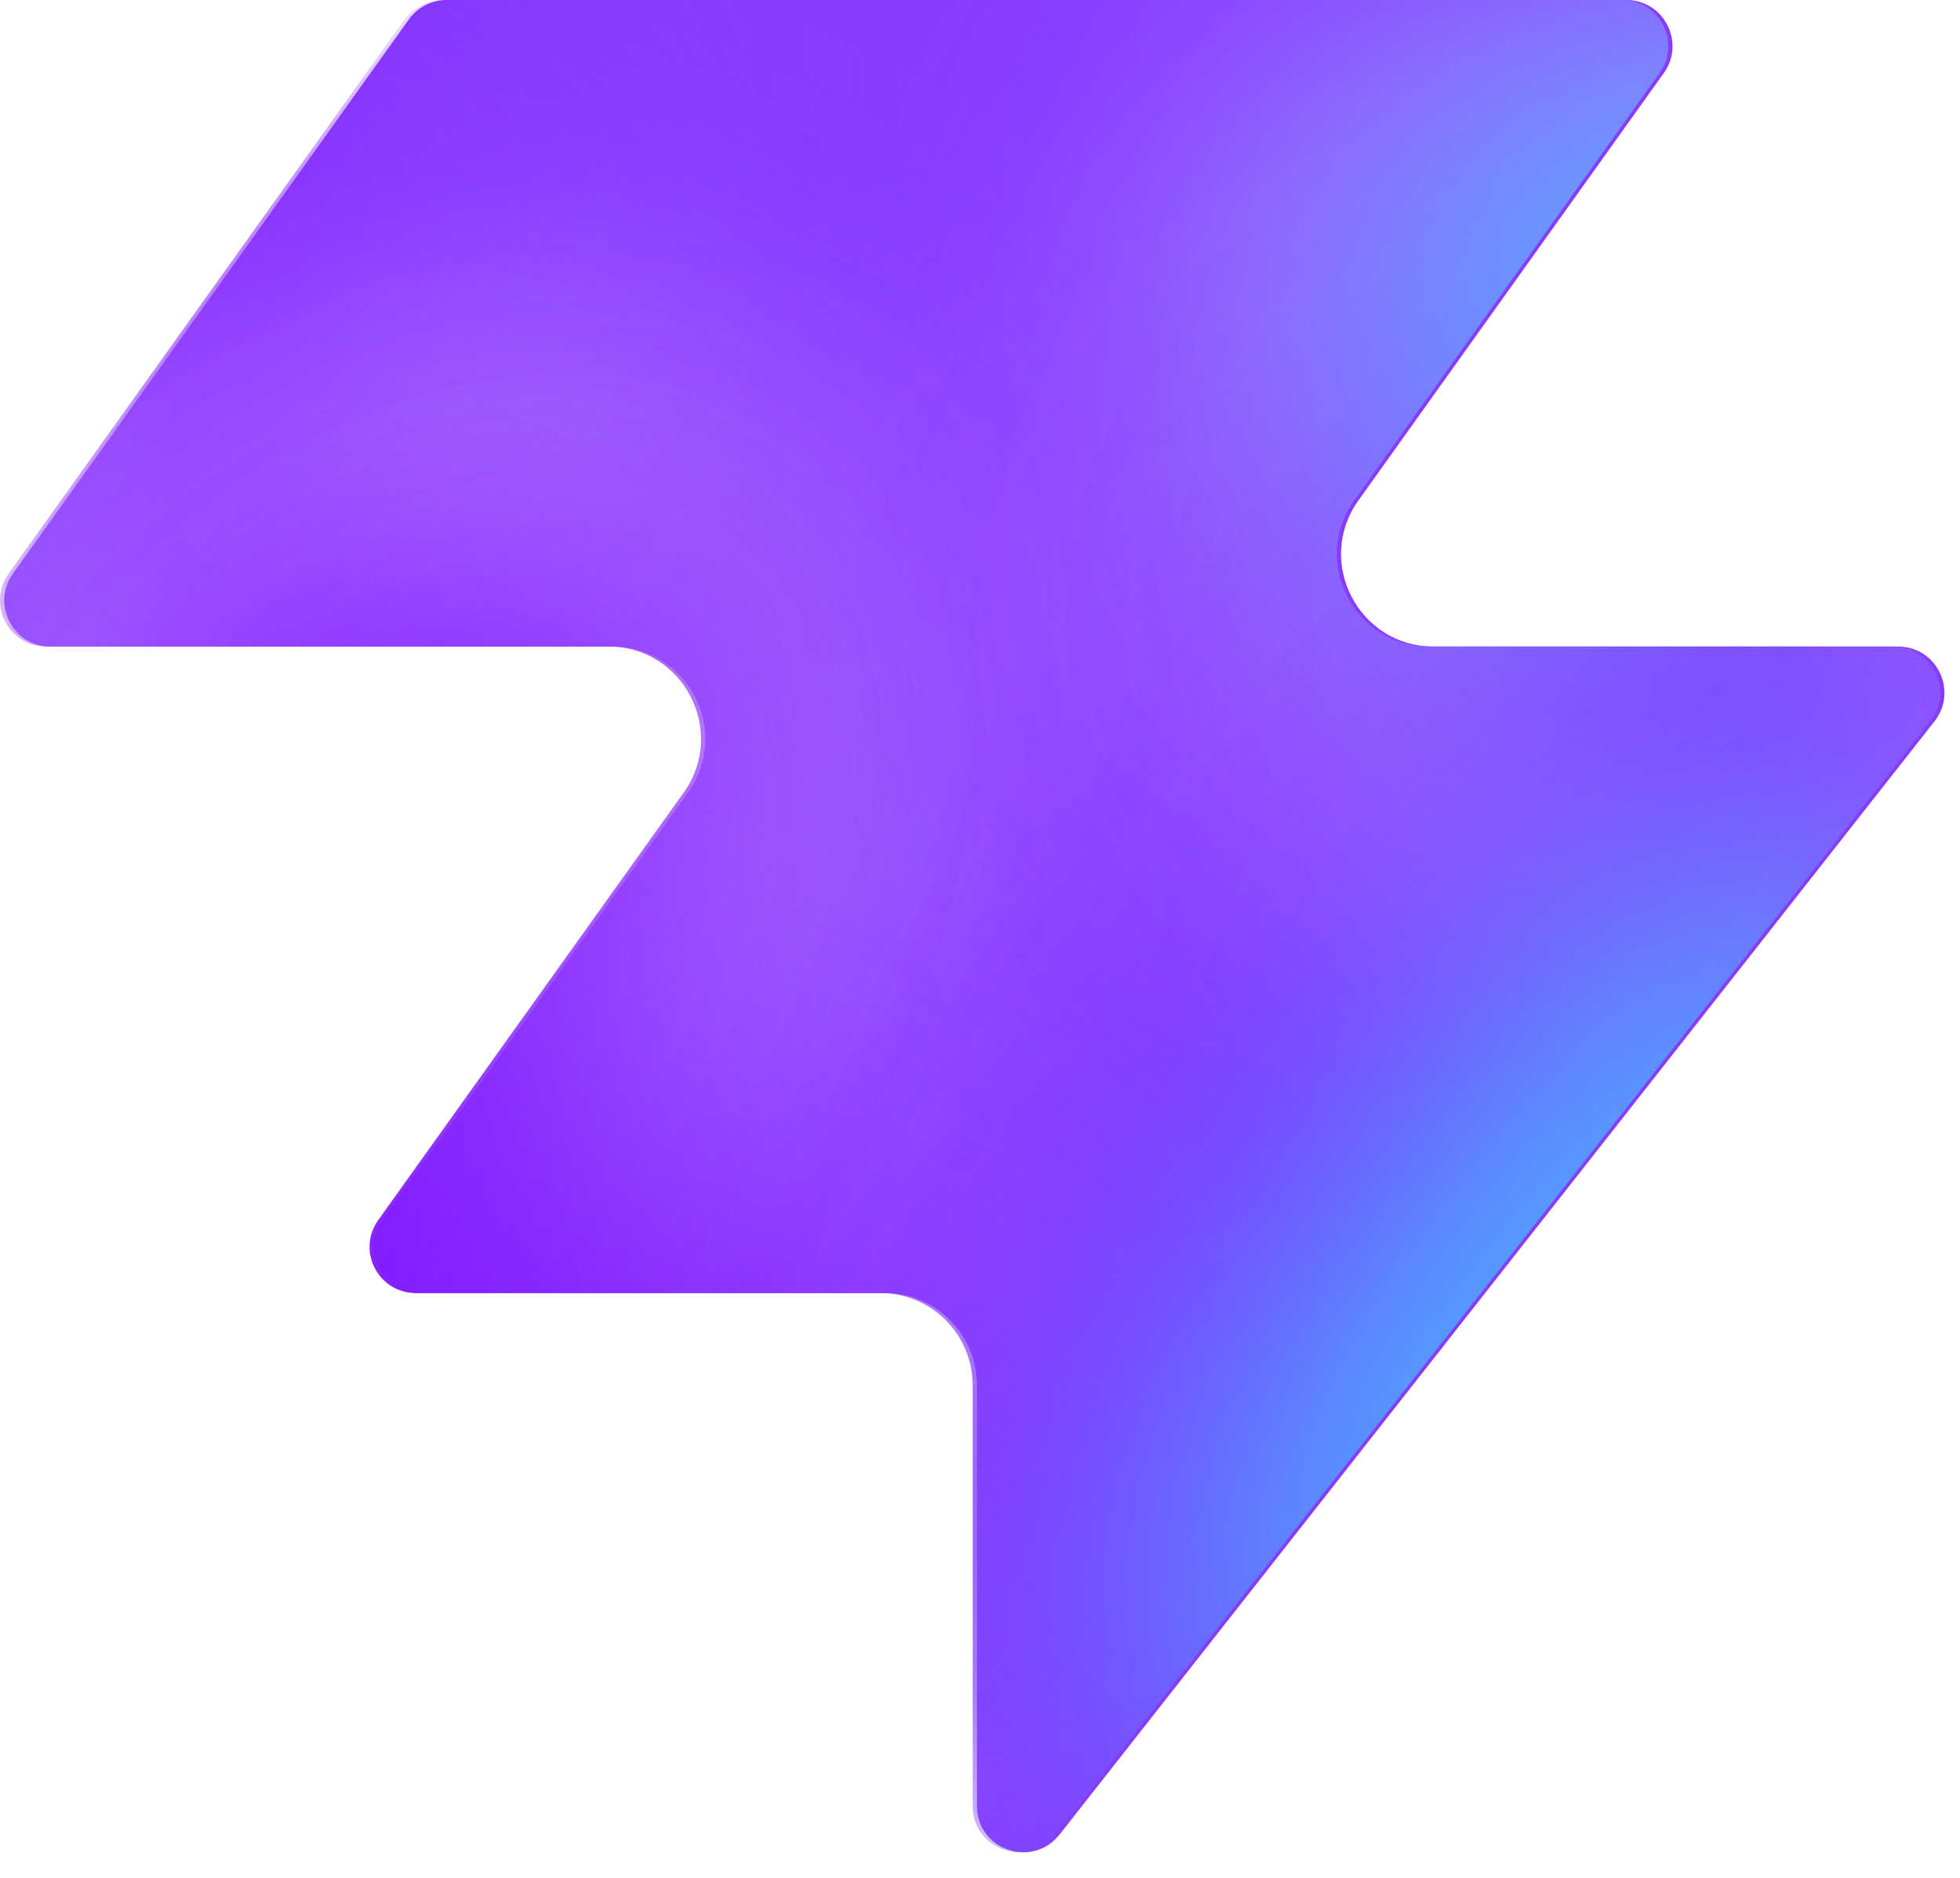
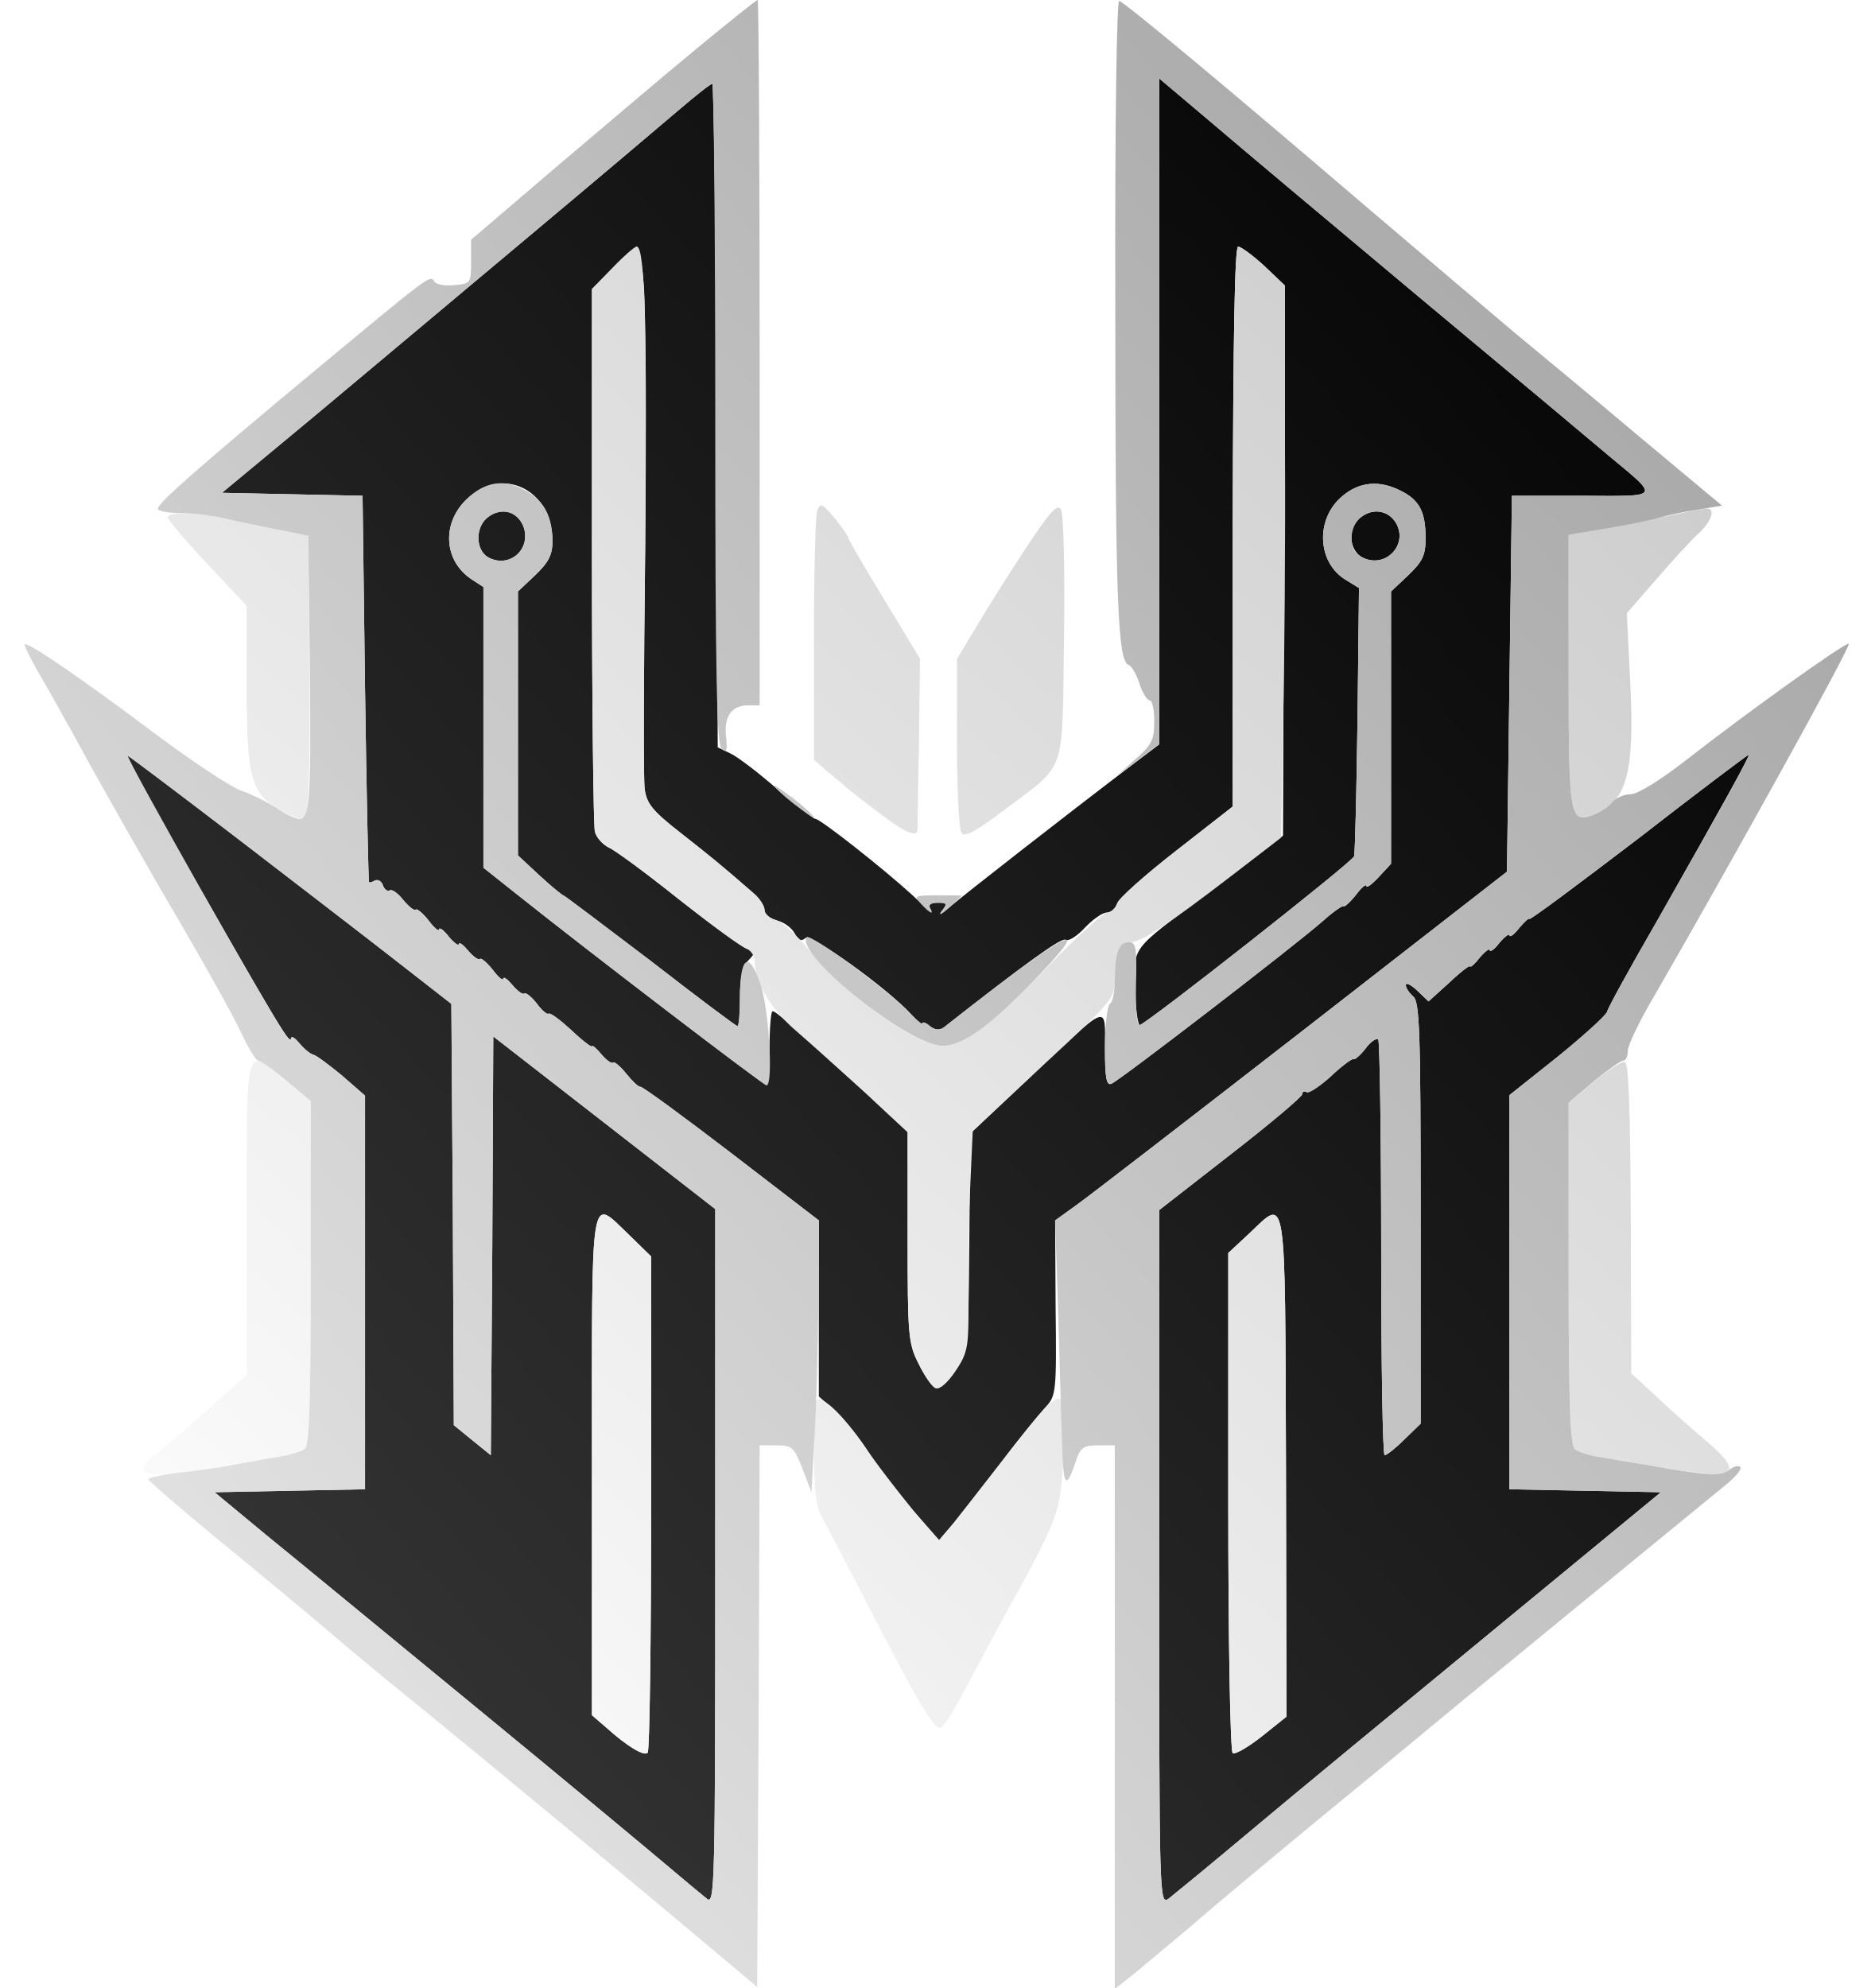
- <svg xmlns="http://www.w3.org/2000/svg" width="48" height="46" fill="none" viewBox="0 0 48 46">
-   <path fill="#863bff" d="M25.946 44.938c-.664.845-2.021.375-2.021-.698V33.937a2.26 2.26 0 0 0-2.262-2.262H10.287c-.92 0-1.456-1.04-.92-1.788l7.48-10.471c1.07-1.497 0-3.578-1.842-3.578H1.237c-.92 0-1.456-1.04-.92-1.788L10.013.474c.214-.297.556-.474.92-.474h28.894c.92 0 1.456 1.04.92 1.788l-7.48 10.471c-1.07 1.498 0 3.579 1.842 3.579h11.377c.943 0 1.473 1.088.89 1.83L25.947 44.94z" style="fill:#863bff;fill:color(display-p3 .525 .23 1);fill-opacity:1" />
-   <mask id="a" width="48" height="46" x="0" y="0" maskUnits="userSpaceOnUse" style="mask-type:alpha">
-     <path fill="#000" d="M25.842 44.938c-.664.844-2.021.375-2.021-.698V33.937a2.26 2.26 0 0 0-2.262-2.262H10.183c-.92 0-1.456-1.04-.92-1.788l7.48-10.471c1.07-1.498 0-3.579-1.842-3.579H1.133c-.92 0-1.456-1.04-.92-1.787L9.91.473c.214-.297.556-.474.92-.474h28.894c.92 0 1.456 1.04.92 1.788l-7.48 10.471c-1.07 1.498 0 3.578 1.842 3.578h11.377c.943 0 1.473 1.088.89 1.832L25.843 44.94z" style="fill:#000;fill-opacity:1" />
-   </mask>
-   <g mask="url(#a)">
-     <g filter="url(#b)">
-       <ellipse cx="5.508" cy="14.704" fill="#ede6ff" rx="5.508" ry="14.704" style="fill:#ede6ff;fill:color(display-p3 .927 .903 1);fill-opacity:1" transform="matrix(.00324 1 1 -.00324 -4.47 31.516)" />
+ <svg xmlns="http://www.w3.org/2000/svg" width="380" height="403" viewBox="0 0 380 403">
+   <defs>
+     <linearGradient id="baseGradBW" x1="0%" x2="100%" y1="0%" y2="100%">
+       <stop offset="0%" stop-color="#3a3a3a" />
+       <stop offset="100%" />
+     </linearGradient>
+     <linearGradient id="accentGradBW" x1="0%" x2="100%" y1="0%" y2="100%">
+       <stop offset="0%" stop-color="#fff" />
+       <stop offset="100%" stop-color="#c9c9c9" />
+     </linearGradient>
+     <linearGradient id="highlightGradBW" x1="0%" x2="100%" y1="0%" y2="100%">
+       <stop offset="0%" stop-color="#ededed" />
+       <stop offset="100%" stop-color="#9e9e9e" />
+     </linearGradient>
+   </defs>
+   <g id="emblem" stroke="none" transform="matrix(.1 0 0 -.1 0 403)">
+     <g id="base-layer" fill="url(#baseGradBW)">
+       <path d="M2350 3196v-675l-62-47c-125-95-334-258-363-283-16-14-23-18-16-8 12 15 11 17-8 17q-22.5 0-15-12c4-7-13 5-37 28-58 53-186 154-196 154-4 0-39 27-78 61-38 33-81 66-95 72l-25 12-3 673c-1 369-5 672-8 672-4 0-34-24-68-53s-171-145-306-258-329-276-432-362l-188-156 143-3 142-3 5-390c3-214 7-391 8-393s7 0 12 3c6 3 13-1 16-9 3-9 10-14 14-11 5 3 17-6 28-20 11-13 22-22 25-19 2 3 14-7 26-22 11-15 21-23 21-18 1 5 10-2 20-15 11-13 20-19 20-15 1 5 9-1 19-13s21-20 24-17c2 3 14-7 26-22 11-15 21-23 21-18 1 5 9-1 19-13s21-20 24-17c2 3 14-6 25-20 10-14 21-23 24-21 3 3 23-12 46-33 23-22 42-36 42-33 1 3 9-4 19-16s21-20 24-17c2 3 15-8 27-23s25-27 28-26c4 1 87-60 185-135l177-136v-357l29-25c16-13 46-49 66-79 20-31 62-85 92-122l56-66 29 34c15 19 59 75 97 124 38 50 79 100 91 113 21 22 22 32 20 201l-1 177 43 31c24 17 230 176 458 353l415 323 5 381 5 381h142c161-1 158-5 57 79-33 28-206 173-385 322-178 149-370 310-426 358l-103 87zm-1045 257c4-42 5-282 3-532-3-251-4-472-1-491 4-29 16-44 71-87 61-48 80-63 150-124 12-10 22-26 22-34s11-17 25-21c14-3 30-15 36-26 7-14 14-17 21-10 11 11 168-102 216-155 12-13 22-21 22-17 0 3 7 1 15-6 10-8 19-9 28-3 164 129 239 183 247 178 6-4 23 7 39 24s36 31 44 31c9 0 18 8 22 19 3 10 57 58 120 107l114 89v568c1 385 4 567 11 567 6 0 30-18 53-39l42-40-2-557-2-558-32-25c-18-14-74-56-124-94-155-116-146-104-144-192 1-41 6-74 10-73 18 6 431 331 434 342 2 6 5 131 7 278l3 266-26 16c-59 35-63 124-8 170 35 30 76 33 119 11 38-19 50-43 50-96 0-35-6-47-35-75l-35-33v-552l-25-27c-14-15-25-23-25-18s-10-3-21-18c-12-15-23-25-25-23s-21-11-41-29c-54-48-414-325-430-331-10-4-13 12-13 71 0 92 12 97-155-61l-118-111-2-221c-2-220-2-220-28-260-16-24-32-38-40-35-7 2-23 25-35 50-21 41-22 59-22 257v212l-87 81c-161 147-180 164-187 164-3 0-6-34-6-75s-3-75-6-75c-6 0-358 269-506 387l-68 54v569l-23 15c-57 37-62 112-13 161 72 72 176 23 176-83 0-28-8-43-35-69l-35-33v-535l44-41c24-22 46-40 48-40s81-60 176-132c94-73 174-133 177-133s5 26 5 57c0 38 5 62 16 75 16 16 15 18-2 25-11 3-73 49-139 101-65 52-129 99-141 104-12 6-25 20-28 32-3 11-6 264-6 561v539l42 43c23 24 45 43 49 43s11-35 14-77m-314-470c-28-19-28-68-1-83 43-23 88 17 71 63-12 30-43 39-70 20m1770 0c-30-20-28-70 3-84 45-21 90 26 67 69-14 26-45 33-70 15M405 2230c160-280 185-321 185-305 1 6 8 1 18-11 9-11 22-21 27-22 6-1 31-20 58-42l47-41v-798l-152-3-153-3 105-87c58-47 251-206 430-353s352-291 385-319 68-57 78-65c16-13 17 22 17 692v706l-225 175-225 175-2-425-3-424-37 30-38 31-2 427-3 427-100 78c-169 132-548 422-556 425-5 2 61-119 146-268m870-703 45-44V983c0-275-3-503-7-506-7-8-42 13-84 51l-29 25v509c0 571-5 541 75 465m2046 803c-122-93-221-167-221-163 0 3-9-5-20-18-10-13-19-20-20-15 0 4-9-2-20-15-10-13-19-20-20-15 0 4-9-2-20-15-10-13-19-21-20-18 0 3-19-11-42-33l-42-38-23 22c-13 12-23 17-23 11s7-16 15-23c13-11 15-72 15-439v-427l-33-32c-18-18-36-32-40-32s-7 188-7 418-3 422-6 425c-4 3-16-5-26-19-11-14-22-23-24-21s-23-13-45-34c-23-21-46-36-50-33-5 3-9 1-9-4s-65-60-145-122l-145-113V872c0-690 0-704 19-691 10 8 86 70 168 139s303 251 490 405l340 280-153 3-154 3v799l98 78c53 43 98 84 100 91 1 7 48 92 104 189 131 231 187 332 183 332-2 0-103-76-224-170m-714-1273 1-507-50-40c-28-22-54-37-59-34s-9 228-9 510v504l43 40c76 72 72 97 74-473" />
    </g>
-     <g filter="url(#c)">
-       <ellipse cx="10.399" cy="29.851" fill="#ede6ff" rx="10.399" ry="29.851" style="fill:#ede6ff;fill:color(display-p3 .927 .903 1);fill-opacity:1" transform="matrix(.00324 1 1 -.00324 -39.328 7.883)" />
+     <g id="accent-layer" fill="url(#accentGradBW)">
+       <path d="m1242 3487-42-43v-539c0-297 3-550 6-561 3-12 16-26 28-32 12-5 76-52 141-104 66-52 128-97 138-101 9-3 17-15 17-26 0-42 33-97 83-140 29-25 91-81 140-125l87-81v-212c0-198 1-216 22-257 12-25 28-48 35-50 8-3 24 12 40 35 26 39 27 47 26 153-1 61 1 161 4 223l5 111 144 134c141 130 144 134 144 175 0 55 8 73 31 73s76 35 210 138l96 74 4 226c3 125 5 377 4 560v333l-42 40c-23 21-47 39-53 39-7 0-10-182-11-567v-568l-114-89c-63-49-117-97-120-107-4-11-13-19-21-19-7 0-67-54-131-121-110-112-160-149-202-149-53 0-200 105-271 194-24 30-54 57-67 61-13 3-23 12-23 20s-10 24-22 34c-70 61-89 76-150 124-55 43-67 58-71 87-3 19-2 240 1 491 4 429 0 609-17 609-4 0-26-19-49-43m415-491c-4-10-7-128-7-262v-244l26-23c15-12 32-26 38-32 6-5 36-29 67-52 53-41 79-52 79-35 0 4 1 84 3 177l2 170-72 119c-40 65-73 122-73 125 0 4-13 22-28 41-25 29-29 31-35 16m426-72c-32-49-78-121-101-160l-42-70v-170c0-93 4-175 9-182 6-10 27 1 87 46 128 97 117 66 121 348 2 135-1 253-6 261-7 13-22-4-68-73m1322 65c-104-21-143-29-182-35l-43-7v-277c0-300 2-310 51-291 67 25 83 84 74 266l-7 142 60 69c33 38 71 80 86 93 27 26 35 52 14 50-7-1-31-5-53-10m-3065-8c0-4 36-47 80-94l80-85v-164c0-188 9-219 73-253 33-17 39-18 47-5 6 9 9 125 7 289l-2 275-65 13c-36 7-84 17-108 23-52 12-112 13-112 1m160-1419v-319l-86-77c-47-42-95-83-105-89-10-7-19-18-19-26 0-15 67-12 175 8 28 5 70 13 95 17s51 11 58 17c9 7 12 91 12 357v348l-49 41c-85 71-81 85-81-277m2732 276-52-43v-346c0-265 3-349 13-357 6-5 30-13 52-16 22-4 65-11 95-16 179-32 203-23 119 49-30 25-76 66-103 92l-49 45-1 314c-1 219-4 314-12 317-6 2-34-16-62-39m-2032-776V553l29-25c42-38 77-59 84-51 4 3 7 231 7 506v500l-45 44c-80 76-75 106-75-465m1333 468-43-40V986c0-282 4-507 9-510s31 12 59 34l50 40-1 507c-2 570 2 545-74 473m-883-437c0-80 4-116 16-138 9-16 51-97 94-180 93-182 132-248 145-248 6 0 24 27 41 59s52 97 77 144c126 228 126 229 133 348 10 158 4 157-127-13-38-49-81-105-97-124l-28-33-51 58c-27 33-67 84-88 114-45 66-74 98-97 111-17 9-18 2-18-98" />
    </g>
-     <g filter="url(#d)">
-       <ellipse cx="5.508" cy="30.487" fill="#7e14ff" rx="5.508" ry="30.487" style="fill:#7e14ff;fill:color(display-p3 .492 .077 1);fill-opacity:1" transform="rotate(89.814 -25.913 -14.639)scale(1 -1)" />
-     </g>
-     <g filter="url(#e)">
-       <ellipse cx="5.508" cy="30.599" fill="#7e14ff" rx="5.508" ry="30.599" style="fill:#7e14ff;fill:color(display-p3 .492 .077 1);fill-opacity:1" transform="rotate(89.814 -32.644 -3.334)scale(1 -1)" />
-     </g>
-     <g filter="url(#f)">
-       <ellipse cx="5.508" cy="30.599" fill="#7e14ff" rx="5.508" ry="30.599" style="fill:#7e14ff;fill:color(display-p3 .492 .077 1);fill-opacity:1" transform="matrix(.00324 1 1 -.00324 -34.34 30.47)" />
-     </g>
-     <g filter="url(#g)">
-       <ellipse cx="14.072" cy="22.078" fill="#ede6ff" rx="14.072" ry="22.078" style="fill:#ede6ff;fill:color(display-p3 .927 .903 1);fill-opacity:1" transform="rotate(93.35 24.506 48.493)scale(-1 1)" />
-     </g>
-     <g filter="url(#h)">
-       <ellipse cx="3.47" cy="21.501" fill="#7e14ff" rx="3.47" ry="21.501" style="fill:#7e14ff;fill:color(display-p3 .492 .077 1);fill-opacity:1" transform="rotate(89.009 28.708 47.59)scale(-1 1)" />
-     </g>
-     <g filter="url(#i)">
-       <ellipse cx="3.47" cy="21.501" fill="#7e14ff" rx="3.47" ry="21.501" style="fill:#7e14ff;fill:color(display-p3 .492 .077 1);fill-opacity:1" transform="rotate(89.009 28.708 47.59)scale(-1 1)" />
-     </g>
-     <g filter="url(#j)">
-       <ellipse cx=".387" cy="8.972" fill="#7e14ff" rx="4.407" ry="29.108" style="fill:#7e14ff;fill:color(display-p3 .492 .077 1);fill-opacity:1" transform="rotate(39.51 .387 8.972)" />
-     </g>
-     <g filter="url(#k)">
-       <ellipse cx="47.523" cy="-6.092" fill="#7e14ff" rx="4.407" ry="29.108" style="fill:#7e14ff;fill:color(display-p3 .492 .077 1);fill-opacity:1" transform="rotate(37.892 47.523 -6.092)" />
-     </g>
-     <g filter="url(#l)">
-       <ellipse cx="41.412" cy="6.333" fill="#47bfff" rx="5.971" ry="9.665" style="fill:#47bfff;fill:color(display-p3 .28 .748 1);fill-opacity:1" transform="rotate(37.892 41.412 6.333)" />
-     </g>
-     <g filter="url(#m)">
-       <ellipse cx="-1.879" cy="38.332" fill="#7e14ff" rx="4.407" ry="29.108" style="fill:#7e14ff;fill:color(display-p3 .492 .077 1);fill-opacity:1" transform="rotate(37.892 -1.88 38.332)" />
-     </g>
-     <g filter="url(#n)">
-       <ellipse cx="-1.879" cy="38.332" fill="#7e14ff" rx="4.407" ry="29.108" style="fill:#7e14ff;fill:color(display-p3 .492 .077 1);fill-opacity:1" transform="rotate(37.892 -1.88 38.332)" />
-     </g>
-     <g filter="url(#o)">
-       <ellipse cx="35.651" cy="29.907" fill="#7e14ff" rx="4.407" ry="29.108" style="fill:#7e14ff;fill:color(display-p3 .492 .077 1);fill-opacity:1" transform="rotate(37.892 35.651 29.907)" />
-     </g>
-     <g filter="url(#p)">
-       <ellipse cx="38.418" cy="32.4" fill="#47bfff" rx="5.971" ry="15.297" style="fill:#47bfff;fill:color(display-p3 .28 .748 1);fill-opacity:1" transform="rotate(37.892 38.418 32.4)" />
+     <g id="highlight-layer" fill="url(#highlightGradBW)">
+       <path d="M1408 3928c-68-56-197-166-288-243l-165-141v-45c0-43-1-44-34-47-19-2-37 1-41 8-8 13-9 12-245-184-232-193-315-266-315-277 0-5 20-9 45-9s64-5 87-10c24-6 72-16 108-23l65-13 3-265c3-275 0-309-22-309-7 0-28 10-47 23-19 12-51 28-72 35-21 8-95 57-165 109-153 115-272 197-272 186 0-4 12-28 26-53 15-25 64-112 109-195 46-82 126-224 180-315 53-91 109-191 123-222 15-32 31-58 35-58 5 0 31-18 58-41l49-41v-348c0-266-3-350-12-357-7-6-33-13-58-17s-67-12-95-17c-27-5-76-12-107-15-32-4-58-10-57-13 0-3 66-60 146-126 81-66 178-147 217-180 39-34 120-101 181-150 203-166 439-362 595-493l95-80 3 549 2 549h34c32 0 36-4 53-48l18-47 6 110c4 61 7 184 8 275l1 166-177 136c-98 75-181 136-185 135-3-1-16 11-28 26s-25 26-27 23c-3-3-14 5-24 17s-18 19-19 16c0-3-19 11-42 33-23 21-43 36-46 33-3-2-14 7-24 21-11 14-23 23-25 20-3-3-14 5-24 17s-18 18-19 13c0-5-10 3-21 18-12 15-24 25-26 22-3-3-14 5-24 17s-18 18-19 13c0-4-9 2-20 15-10 13-19 20-20 15 0-5-10 3-21 18-12 15-24 25-26 22-3-3-14 6-25 19-11 14-23 23-28 20-4-3-11 2-14 11-3 8-10 12-16 9-5-3-11-5-12-3s-5 179-8 393l-5 390-142 3-143 3 188 156c103 86 297 249 432 362s272 229 306 258 64 53 68 53c3 0 6-301 6-669 0-535 3-671 13-679 10-9 12-4 9 24-5 41 11 64 44 64h24v715c0 393-2 715-4 715-3 0-60-46-128-102M491 2323c123-95 269-207 324-250l100-78 3-427 2-427 38-31 37-30 3 424 2 425 225-175 225-175V873c0-670-1-705-17-692-10 8-45 37-78 65s-206 172-385 319-372 306-430 353l-105 87 153 3 152 3v798l-47 41c-27 22-52 41-58 42-5 1-18 11-27 22-10 12-17 17-18 11 0-5-7 0-15 12-29 42-324 564-316 561 4-2 108-80 232-175m1770 1090c0-606 5-723 27-731 6-2 16-19 22-38s16-34 21-34 9-19 9-42c0-37-5-48-37-76l-38-34 43 32 42 32v1349l103-87c56-48 248-209 426-358 179-149 352-294 385-322 101-84 104-80-57-79h-142l-5-381-5-381-415-323c-228-177-434-336-458-353l-43-31 6-180c3-100 6-220 8-268 2-91 8-100 27-43 10 31 16 35 46 35h34V-2l38 30c20 17 76 63 123 103 47 41 171 144 274 229 104 85 227 187 274 226 188 154 489 401 526 431 22 17 37 35 33 39s-14 1-23-6c-15-13-49-11-165 10-30 5-73 12-95 16-22 3-46 11-52 16-10 8-13 92-13 357v346l51 43c28 23 55 42 60 42s9 9 9 20 24 61 53 110c148 256 400 710 395 715s-214-145-330-236c-53-41-98-69-112-69-13 0-30-7-37-16s-24-20-37-25c-50-19-52-10-52 290v277l78 13c42 7 91 17 107 22 17 5 52 12 78 16l48 8-163 136c-90 76-206 172-258 215-52 44-189 160-305 259-264 226-483 409-496 413-5 2-9-235-8-615m1245-990c-24-43-89-158-144-255-56-97-103-182-104-189-2-7-47-48-100-91l-98-78v-799l154-3 153-3-340-280c-187-154-408-336-490-405s-158-131-168-139c-19-13-19 1-19 691v705l145 113c80 62 145 117 145 122s4 7 9 4c4-3 27 12 50 33 22 21 43 36 45 34s13 7 24 21c10 14 22 22 26 19 3-3 6-195 6-425s3-418 7-418 22 14 40 32l33 32v427c0 367-2 428-15 439-8 7-15 17-15 23s10 1 23-11l23-22 42 38c23 22 42 36 42 33 1-3 10 5 20 18 11 13 20 19 20 15 1-5 10 2 20 15 11 13 20 19 20 15 1-5 10 2 20 15 11 13 20 21 20 18 0-4 99 70 221 163 121 94 222 170 224 170s-16-35-39-77M944 3016c-49-49-44-124 13-161l23-15v-569l68-54c148-118 500-387 506-387 14 0 5 157-13 207-23 67-41 54-41-29 0-32-2-58-5-58s-83 60-177 133c-95 72-174 132-176 132s-24 18-48 40l-44 41v535l35 33c27 26 35 41 35 69 0 48-16 80-50 100-46 28-87 22-126-17m117-53c17-46-28-86-71-63-27 15-27 64 1 83 27 19 58 10 70-20m1660 61c-55-46-51-135 8-170l26-16-3-266c-2-147-5-272-7-278-3-11-416-336-435-342-5-2-8 34-7 82 2 74 0 86-14 86-21 0-29-20-29-75 0-24-4-47-10-50-5-3-10-42-10-87 0-62 3-79 13-75 16 6 376 283 430 331 20 18 39 31 41 29s13 8 25 23c11 15 21 23 21 18s11 3 25 18l25 27v552l35 33c29 28 35 40 35 75 0 53-12 77-50 96-43 22-84 19-119-11m110-56c23-43-22-90-67-69-17 8-24 19-24 40 0 54 66 75 91 29m-1261-531c0-3 18-20 40-37s40-29 40-27c0 3-18 20-40 37s-40 29-40 27m297-239c18-20 28-24 18-8-3 6 4 10 16 10 19 0 20-2 8-17-7-10-1-7 14 6 15 14 27 25 27 25 0 1-22 1-49 1-47 0-49-1-34-17m-232-68c-22-36 208-220 276-220 39 0 89 35 172 119 148 151 92 124-170-82-9-6-18-5-28 3-8 7-15 9-15 6 0-4-10 4-22 17-41 45-207 167-213 157" />
    </g>
  </g>
-   <defs>
-     <filter id="b" width="60.045" height="41.654" x="-19.77" y="16.149" color-interpolation-filters="sRGB" filterUnits="userSpaceOnUse">
-       <feFlood flood-opacity="0" result="BackgroundImageFix" />
-       <feBlend in="SourceGraphic" in2="BackgroundImageFix" result="shape" />
-       <feGaussianBlur result="effect1_foregroundBlur_2002_17158" stdDeviation="7.659" />
-     </filter>
-     <filter id="c" width="90.34" height="51.437" x="-54.613" y="-7.533" color-interpolation-filters="sRGB" filterUnits="userSpaceOnUse">
-       <feFlood flood-opacity="0" result="BackgroundImageFix" />
-       <feBlend in="SourceGraphic" in2="BackgroundImageFix" result="shape" />
-       <feGaussianBlur result="effect1_foregroundBlur_2002_17158" stdDeviation="7.659" />
-     </filter>
-     <filter id="d" width="79.355" height="29.4" x="-49.64" y="2.03" color-interpolation-filters="sRGB" filterUnits="userSpaceOnUse">
-       <feFlood flood-opacity="0" result="BackgroundImageFix" />
-       <feBlend in="SourceGraphic" in2="BackgroundImageFix" result="shape" />
-       <feGaussianBlur result="effect1_foregroundBlur_2002_17158" stdDeviation="4.596" />
-     </filter>
-     <filter id="e" width="79.579" height="29.4" x="-45.045" y="20.029" color-interpolation-filters="sRGB" filterUnits="userSpaceOnUse">
-       <feFlood flood-opacity="0" result="BackgroundImageFix" />
-       <feBlend in="SourceGraphic" in2="BackgroundImageFix" result="shape" />
-       <feGaussianBlur result="effect1_foregroundBlur_2002_17158" stdDeviation="4.596" />
-     </filter>
-     <filter id="f" width="79.579" height="29.4" x="-43.513" y="21.178" color-interpolation-filters="sRGB" filterUnits="userSpaceOnUse">
-       <feFlood flood-opacity="0" result="BackgroundImageFix" />
-       <feBlend in="SourceGraphic" in2="BackgroundImageFix" result="shape" />
-       <feGaussianBlur result="effect1_foregroundBlur_2002_17158" stdDeviation="4.596" />
-     </filter>
-     <filter id="g" width="74.749" height="58.852" x="15.756" y="-17.901" color-interpolation-filters="sRGB" filterUnits="userSpaceOnUse">
-       <feFlood flood-opacity="0" result="BackgroundImageFix" />
-       <feBlend in="SourceGraphic" in2="BackgroundImageFix" result="shape" />
-       <feGaussianBlur result="effect1_foregroundBlur_2002_17158" stdDeviation="7.659" />
-     </filter>
-     <filter id="h" width="61.377" height="25.362" x="23.548" y="2.284" color-interpolation-filters="sRGB" filterUnits="userSpaceOnUse">
-       <feFlood flood-opacity="0" result="BackgroundImageFix" />
-       <feBlend in="SourceGraphic" in2="BackgroundImageFix" result="shape" />
-       <feGaussianBlur result="effect1_foregroundBlur_2002_17158" stdDeviation="4.596" />
-     </filter>
-     <filter id="i" width="61.377" height="25.362" x="23.548" y="2.284" color-interpolation-filters="sRGB" filterUnits="userSpaceOnUse">
-       <feFlood flood-opacity="0" result="BackgroundImageFix" />
-       <feBlend in="SourceGraphic" in2="BackgroundImageFix" result="shape" />
-       <feGaussianBlur result="effect1_foregroundBlur_2002_17158" stdDeviation="4.596" />
-     </filter>
-     <filter id="j" width="56.045" height="63.649" x="-27.636" y="-22.853" color-interpolation-filters="sRGB" filterUnits="userSpaceOnUse">
-       <feFlood flood-opacity="0" result="BackgroundImageFix" />
-       <feBlend in="SourceGraphic" in2="BackgroundImageFix" result="shape" />
-       <feGaussianBlur result="effect1_foregroundBlur_2002_17158" stdDeviation="4.596" />
-     </filter>
-     <filter id="k" width="54.814" height="64.646" x="20.116" y="-38.415" color-interpolation-filters="sRGB" filterUnits="userSpaceOnUse">
-       <feFlood flood-opacity="0" result="BackgroundImageFix" />
-       <feBlend in="SourceGraphic" in2="BackgroundImageFix" result="shape" />
-       <feGaussianBlur result="effect1_foregroundBlur_2002_17158" stdDeviation="4.596" />
-     </filter>
-     <filter id="l" width="33.541" height="35.313" x="24.641" y="-11.323" color-interpolation-filters="sRGB" filterUnits="userSpaceOnUse">
-       <feFlood flood-opacity="0" result="BackgroundImageFix" />
-       <feBlend in="SourceGraphic" in2="BackgroundImageFix" result="shape" />
-       <feGaussianBlur result="effect1_foregroundBlur_2002_17158" stdDeviation="4.596" />
-     </filter>
-     <filter id="m" width="54.814" height="64.646" x="-29.286" y="6.009" color-interpolation-filters="sRGB" filterUnits="userSpaceOnUse">
-       <feFlood flood-opacity="0" result="BackgroundImageFix" />
-       <feBlend in="SourceGraphic" in2="BackgroundImageFix" result="shape" />
-       <feGaussianBlur result="effect1_foregroundBlur_2002_17158" stdDeviation="4.596" />
-     </filter>
-     <filter id="n" width="54.814" height="64.646" x="-29.286" y="6.009" color-interpolation-filters="sRGB" filterUnits="userSpaceOnUse">
-       <feFlood flood-opacity="0" result="BackgroundImageFix" />
-       <feBlend in="SourceGraphic" in2="BackgroundImageFix" result="shape" />
-       <feGaussianBlur result="effect1_foregroundBlur_2002_17158" stdDeviation="4.596" />
-     </filter>
-     <filter id="o" width="54.814" height="64.646" x="8.244" y="-2.416" color-interpolation-filters="sRGB" filterUnits="userSpaceOnUse">
-       <feFlood flood-opacity="0" result="BackgroundImageFix" />
-       <feBlend in="SourceGraphic" in2="BackgroundImageFix" result="shape" />
-       <feGaussianBlur result="effect1_foregroundBlur_2002_17158" stdDeviation="4.596" />
-     </filter>
-     <filter id="p" width="39.409" height="43.623" x="18.713" y="10.588" color-interpolation-filters="sRGB" filterUnits="userSpaceOnUse">
-       <feFlood flood-opacity="0" result="BackgroundImageFix" />
-       <feBlend in="SourceGraphic" in2="BackgroundImageFix" result="shape" />
-       <feGaussianBlur result="effect1_foregroundBlur_2002_17158" stdDeviation="4.596" />
-     </filter>
-   </defs>
</svg>
